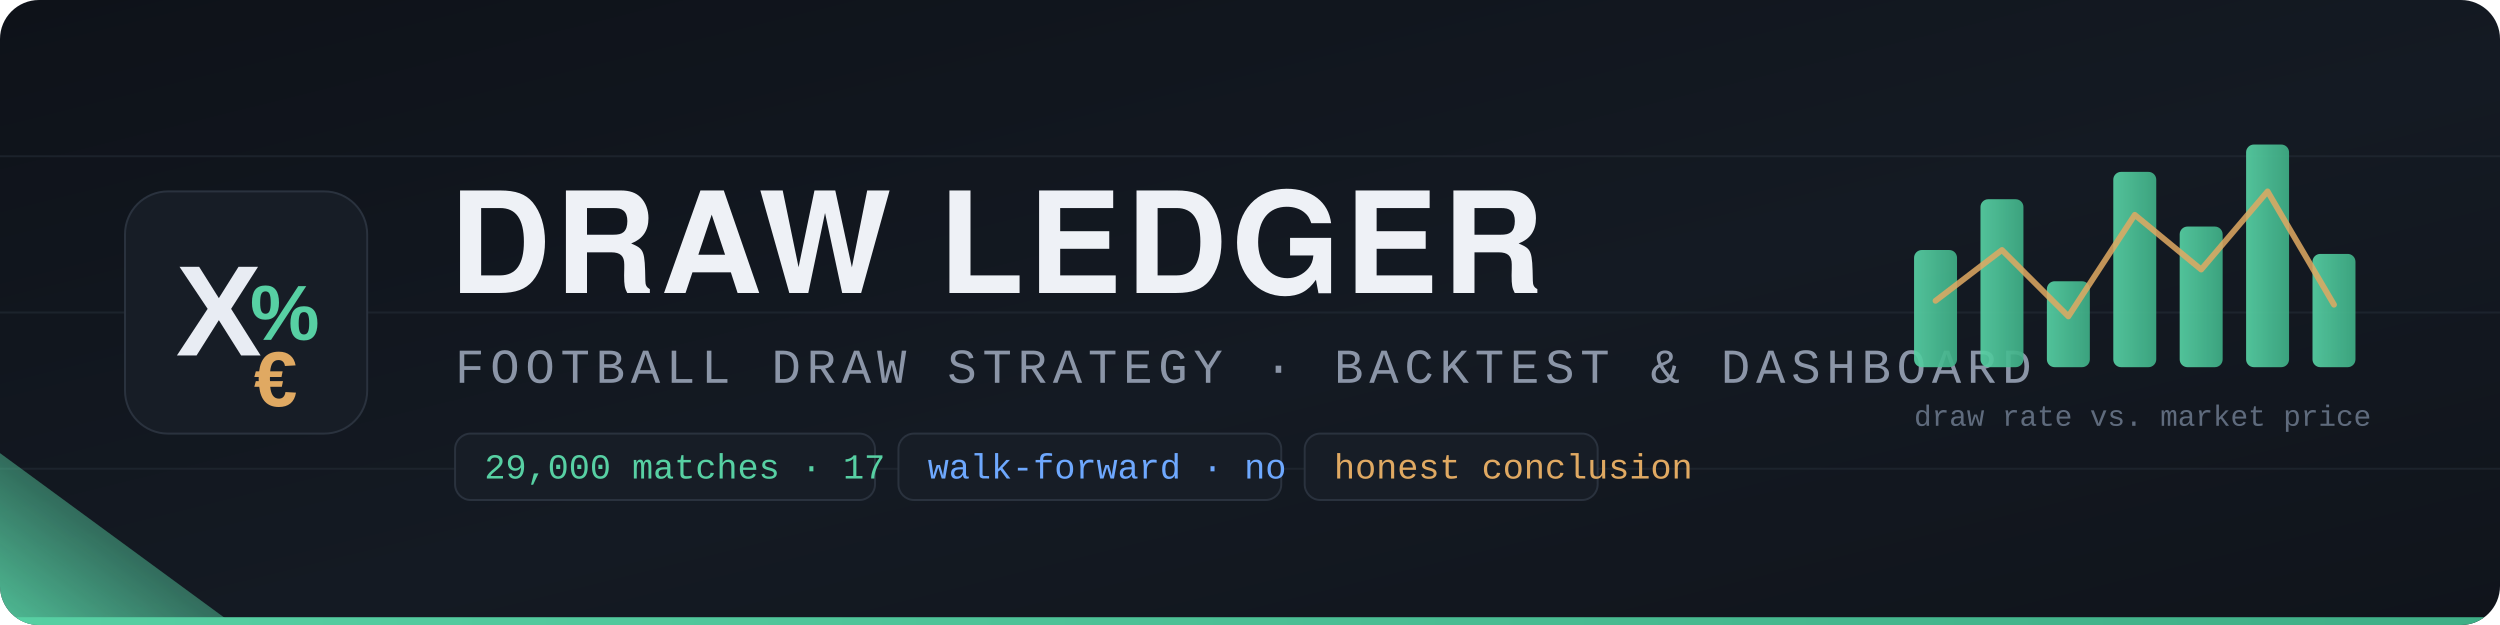
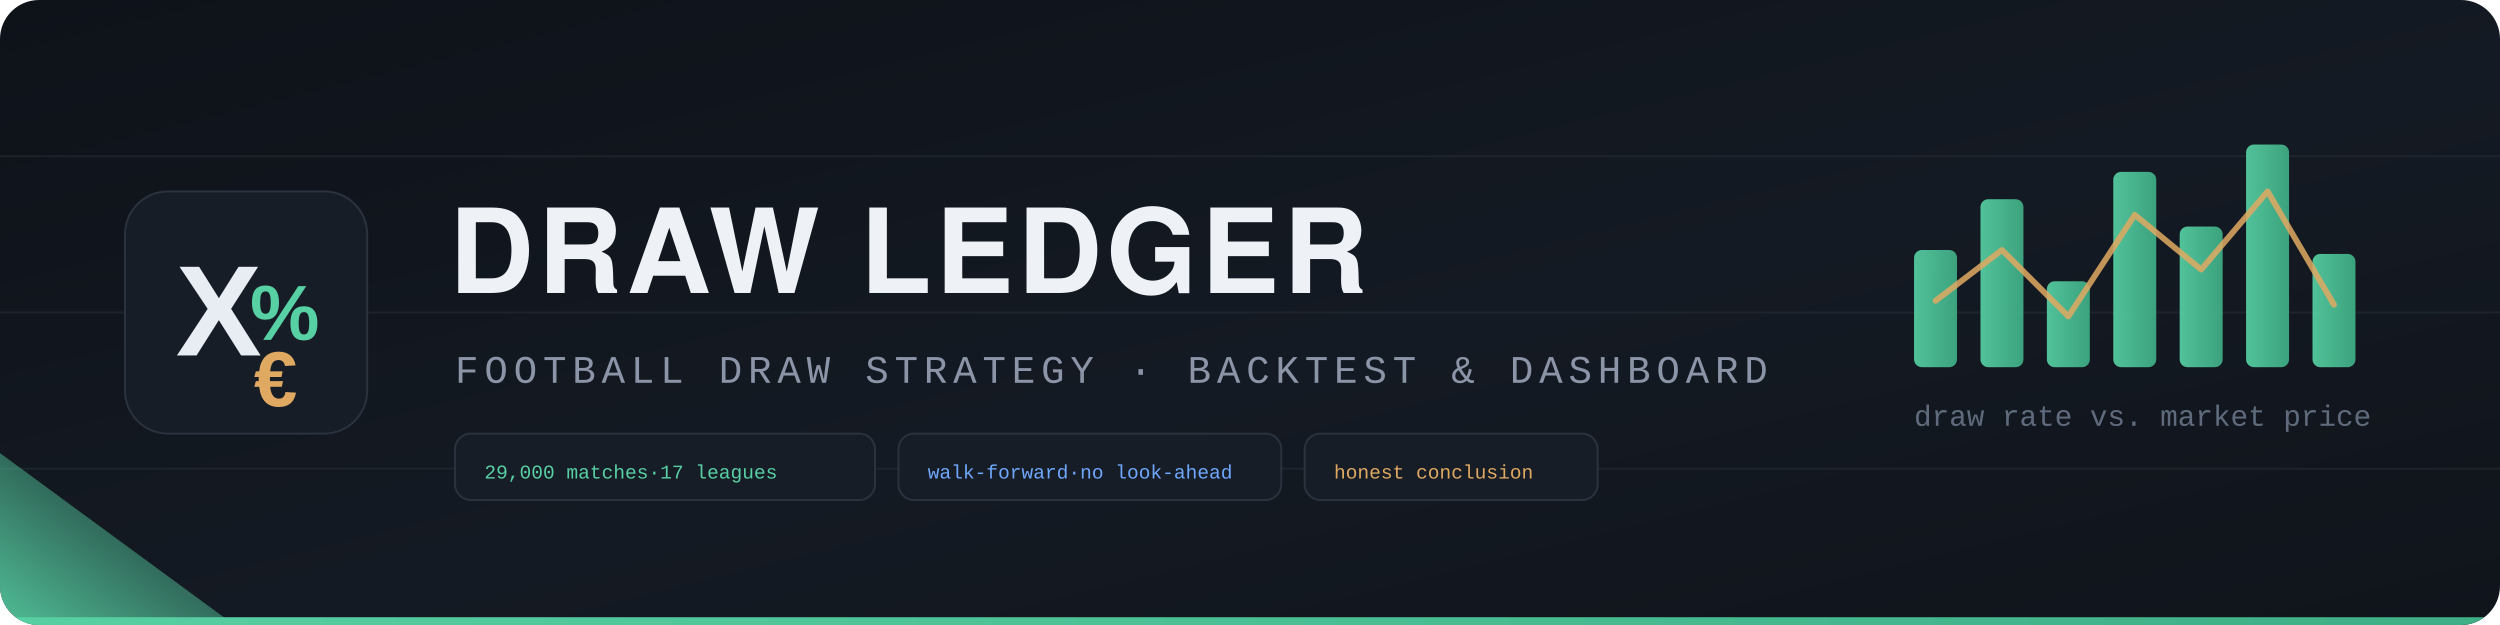
<svg xmlns="http://www.w3.org/2000/svg" viewBox="0 0 1280 320" width="1280" height="320" role="img" aria-label="Draw Ledger — Football Draw Strategy Backtest &amp; Dashboard">
  <defs>
    <linearGradient id="bg" x1="0" y1="0" x2="1" y2="1">
      <stop offset="0" stop-color="#0e1219" />
      <stop offset="0.55" stop-color="#141a23" />
      <stop offset="1" stop-color="#10141b" />
    </linearGradient>
    <linearGradient id="green" x1="0" y1="0" x2="1" y2="0">
      <stop offset="0" stop-color="#57d0a3" />
      <stop offset="1" stop-color="#3fae86" />
    </linearGradient>
    <linearGradient id="corner" x1="0" y1="1" x2="1" y2="0">
      <stop offset="0" stop-color="#57d0a3" />
      <stop offset="1" stop-color="#57d0a3" stop-opacity="0" />
    </linearGradient>
    <clipPath id="round">
      <rect width="1280" height="320" rx="20" />
    </clipPath>
  </defs>
  <g clip-path="url(#round)">
    <rect width="1280" height="320" fill="url(#bg)" />
    <g stroke="#232b36" stroke-width="1" opacity="0.6">
      <line x1="0" y1="80" x2="1280" y2="80" />
      <line x1="0" y1="160" x2="1280" y2="160" />
      <line x1="0" y1="240" x2="1280" y2="240" />
    </g>
    <path d="M0 320 L0 232 L120 320 Z" fill="url(#corner)" opacity="0.9" />
    <g transform="translate(70,104)">
      <rect x="-6" y="-6" width="124" height="124" rx="22" fill="#171d26" stroke="#2a323e" />
      <text x="20" y="78" font-family="'Arial Black',Arial,sans-serif" font-weight="900" font-size="66" fill="#e8ecf3">X</text>
      <text x="58" y="70" font-family="Arial,sans-serif" font-weight="800" font-size="40" fill="#57d0a3">%</text>
      <text x="60" y="104" font-family="Arial,sans-serif" font-weight="800" font-size="40" fill="#e0a962">€</text>
    </g>
    <g transform="translate(230,0)">
-       <text x="0" y="150" font-family="'Segoe UI',Helvetica,Arial,sans-serif" font-weight="800" font-size="72" letter-spacing="2" fill="#eef1f6">DRAW LEDGER</text>
-       <text x="3" y="196" font-family="'Consolas','Courier New',monospace" font-size="25" letter-spacing="3" fill="#8b95a7">FOOTBALL DRAW STRATEGY · BACKTEST &amp; DASHBOARD</text>
-       <g font-family="'Consolas','Courier New',monospace" font-size="18">
+       <text x="0" y="150" font-family="'Segoe UI',Helvetica,Arial,sans-serif" font-weight="600" font-size="60" letter-spacing="2" fill="#eef1f6">DRAW LEDGER</text>
+       <text x="3" y="196" font-family="'Consolas','Courier New',monospace" font-size="20" letter-spacing="3" fill="#8b95a7">FOOTBALL DRAW STRATEGY · BACKTEST &amp; DASHBOARD</text>
+       <g font-family="'Consolas','Courier New',monospace" font-size="10">
        <rect x="3" y="222" width="215" height="34" rx="8" fill="#171d26" stroke="#2a323e" />
-         <text x="18" y="245" fill="#57d0a3">29,000 matches · 17 leagues</text>
+         <text x="18" y="245" fill="#57d0a3">29,000 matches·17 leagues</text>
        <rect x="230" y="222" width="196" height="34" rx="8" fill="#171d26" stroke="#2a323e" />
-         <text x="245" y="245" fill="#6ea8fe">walk-forward · no look-ahead</text>
+         <text x="245" y="245" fill="#6ea8fe">walk-forward·no look-ahead</text>
        <rect x="438" y="222" width="150" height="34" rx="8" fill="#171d26" stroke="#2a323e" />
        <text x="453" y="245" fill="#e0a962">honest conclusion</text>
      </g>
    </g>
    <g transform="translate(980,58)">
      <g fill="url(#green)" opacity="0.92">
        <rect x="0" y="70" width="22" height="60" rx="4" />
        <rect x="34" y="44" width="22" height="86" rx="4" />
        <rect x="68" y="86" width="22" height="44" rx="4" />
        <rect x="102" y="30" width="22" height="100" rx="4" />
        <rect x="136" y="58" width="22" height="72" rx="4" />
        <rect x="170" y="16" width="22" height="114" rx="4" />
        <rect x="204" y="72" width="22" height="58" rx="4" />
      </g>
      <polyline points="11,96 45,70 79,104 113,52 147,80 181,40 215,98" fill="none" stroke="#e0a962" stroke-width="3" stroke-linejoin="round" stroke-linecap="round" opacity="0.85" />
      <text x="0" y="160" font-family="'Consolas','Courier New',monospace" font-size="15" fill="#5f6b7d">draw rate vs. market price</text>
    </g>
    <rect x="0" y="316" width="1280" height="4" fill="url(#green)" />
  </g>
</svg>
